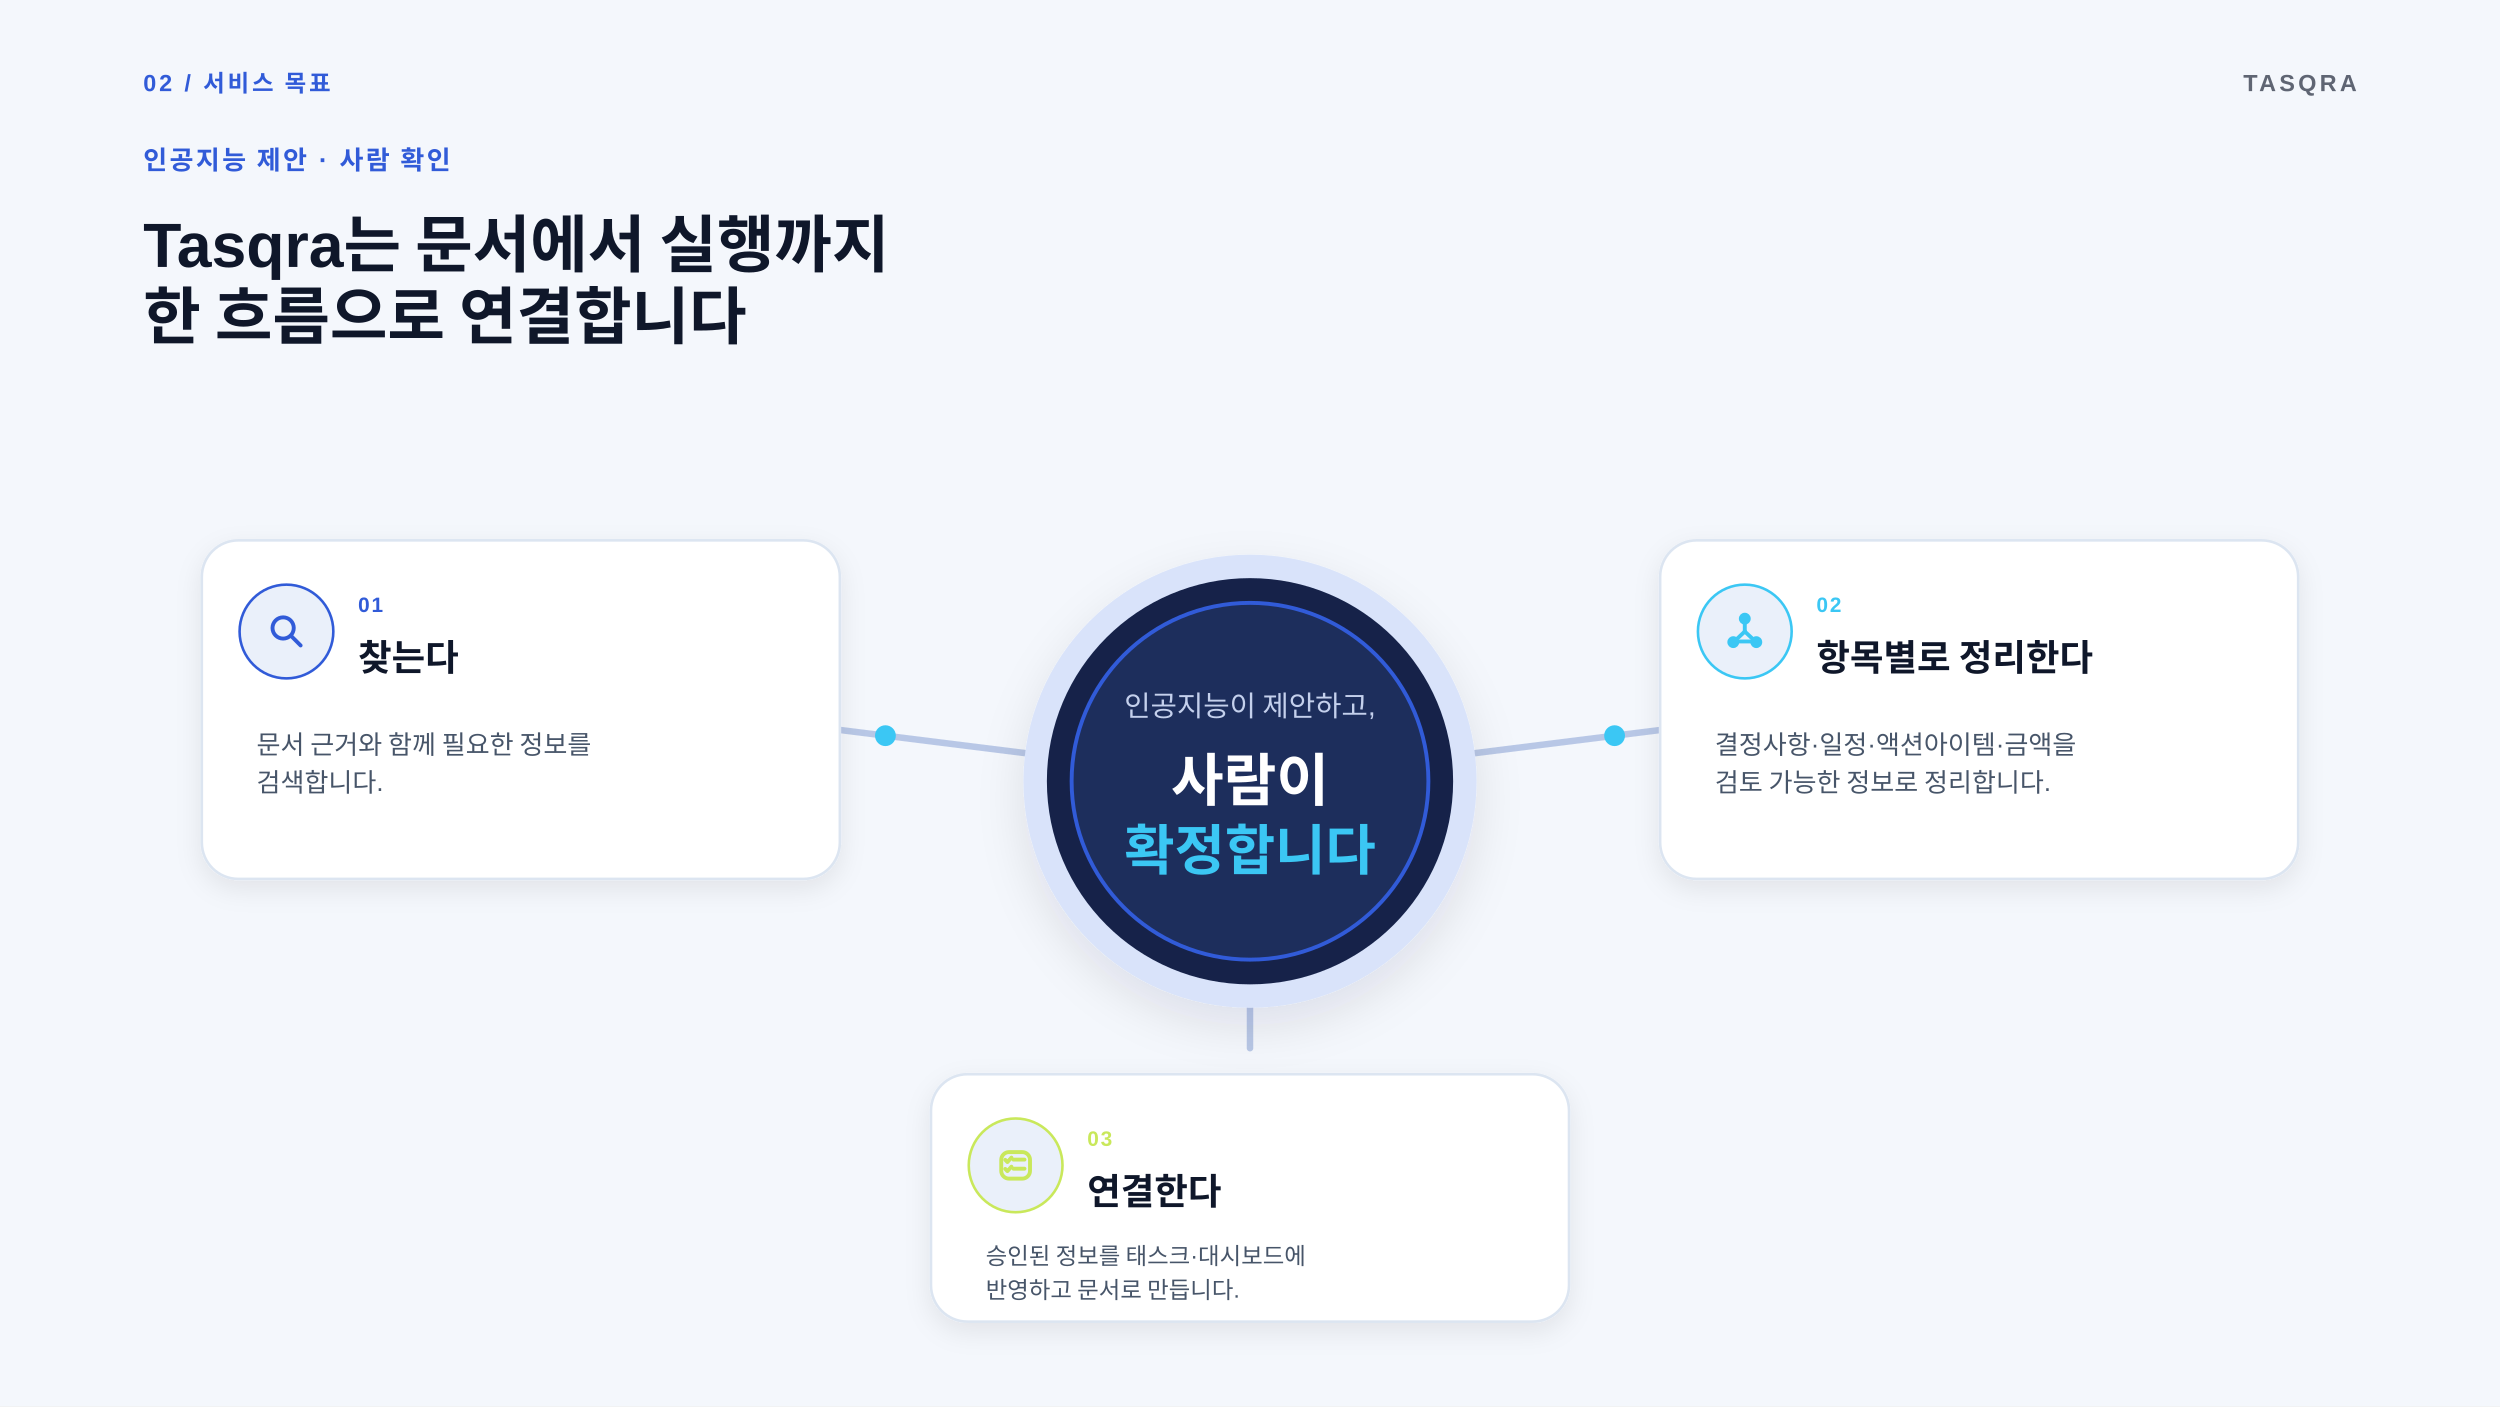
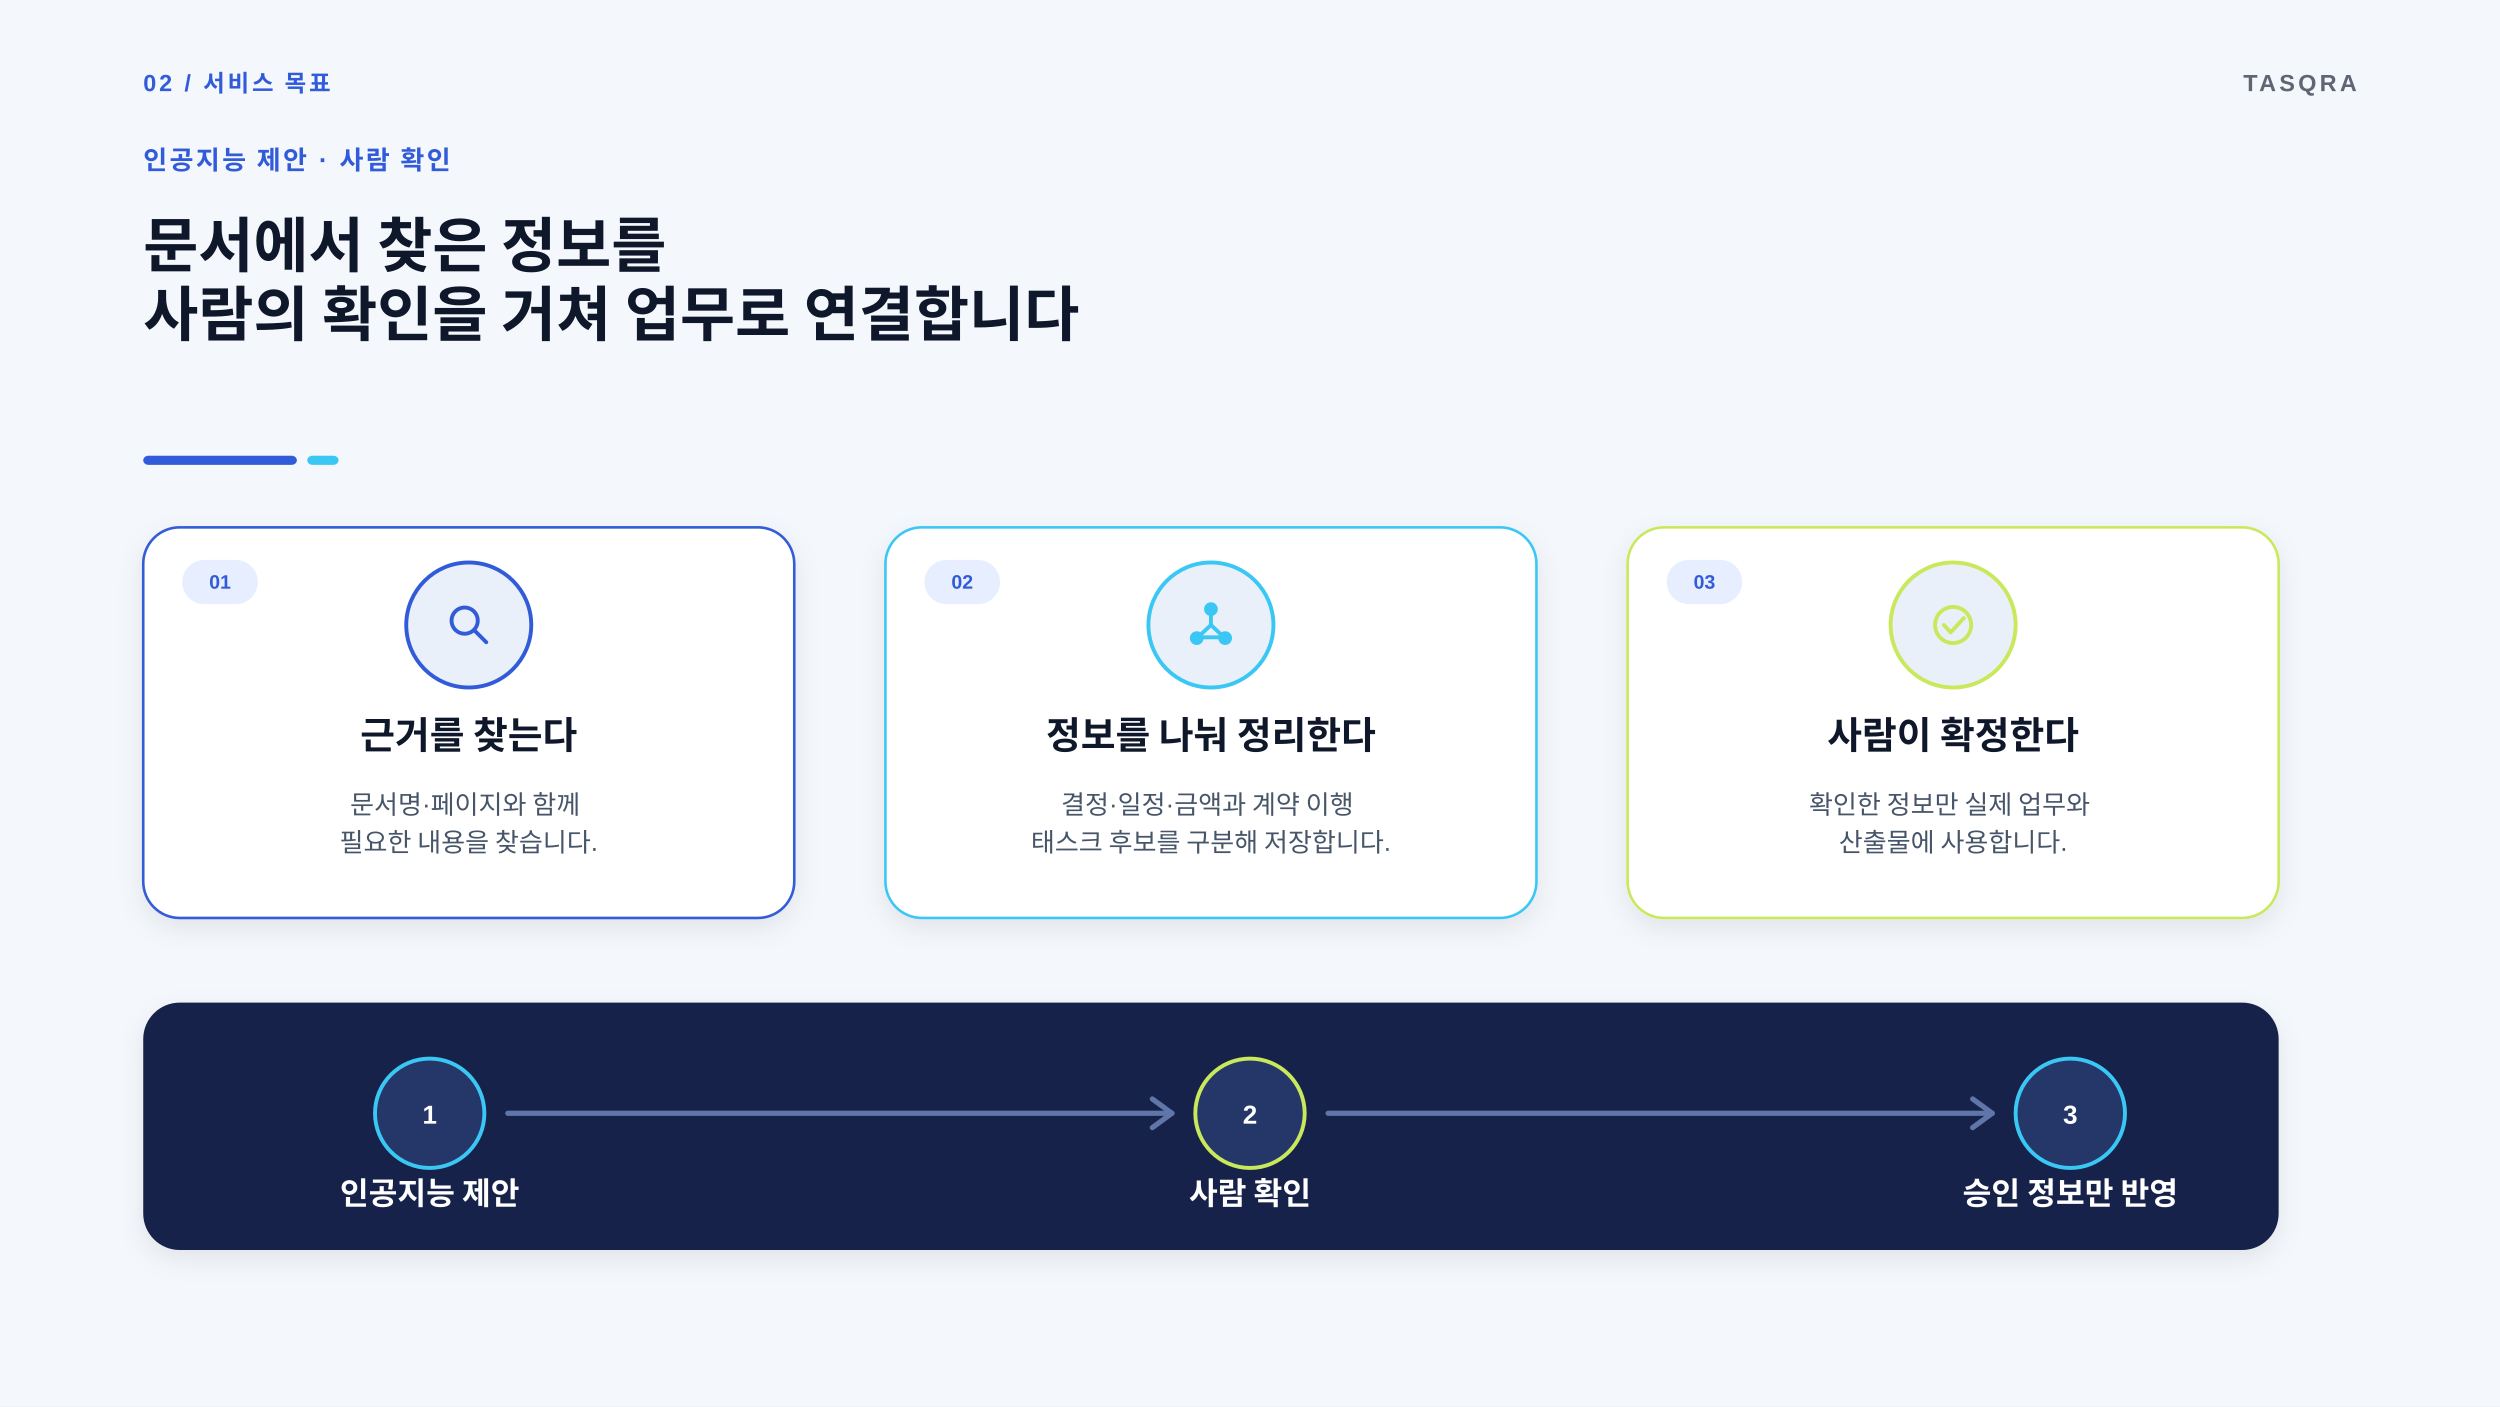
<svg xmlns="http://www.w3.org/2000/svg" width="1920" height="1080" viewBox="0 0 1920 1080">
  <defs>
    <style>@font-face{font-family:NotoKR;src:url("../../포트폴리오/NotoSansKR.ttf") format("truetype");} text{font-family:NotoKR,Arial,sans-serif;}</style>
    <filter id="shadow" x="-20%" y="-20%" width="140%" height="140%">
      <feDropShadow dx="0" dy="14" stdDeviation="18" flood-color="#0E162F" flood-opacity="0.10" />
    </filter>
    <filter id="softShadow" x="-20%" y="-20%" width="140%" height="140%">
      <feDropShadow dx="0" dy="7" stdDeviation="10" flood-color="#0E162F" flood-opacity="0.08" />
    </filter>
  </defs>
  <rect x="0" y="0" width="1920" height="1080" rx="0" fill="#F4F7FC" stroke="none" stroke-width="0" opacity="1" />
  <text x="110" y="70" font-family="NotoKR, Arial, sans-serif" font-size="18" font-weight="700" font-style="normal" fill="#315BD8" text-anchor="start" letter-spacing="2.2" opacity="1">02  /  서비스 목표</text>
  <text x="1810" y="70" font-family="NotoKR, Arial, sans-serif" font-size="18" font-weight="800" font-style="normal" fill="#0F172A" text-anchor="end" letter-spacing="2.5" opacity="0.65">TASQRA</text>
  <text x="110" y="130" font-family="NotoKR, Arial, sans-serif" font-size="20" font-weight="800" font-style="normal" fill="#315BD8" text-anchor="start" letter-spacing="1.8" opacity="1">인공지능 제안 · 사람 확인</text>
-   <text x="110" y="205" font-family="NotoKR, Arial, sans-serif" font-size="48" font-weight="800" fill="#0F172A" text-anchor="start">
-     <tspan x="110" dy="0">Tasqra는 문서에서 실행까지</tspan>
-     <tspan x="110" dy="55.2">한 흐름으로 연결합니다</tspan>
+   <text x="110" y="205" font-family="NotoKR, Arial, sans-serif" font-size="46" font-weight="800" fill="#0F172A" text-anchor="start">
+     <tspan x="110" dy="0">문서에서 찾은 정보를</tspan>
+     <tspan x="110" dy="52.9">사람의 확인을 거쳐 업무로 연결합니다</tspan>
  </text>
-   <line x1="960" y1="600" x2="400" y2="530" stroke="#B8C7E6" stroke-width="5" stroke-linecap="round" opacity="1" />
-   <circle cx="680.0" cy="565.0" r="8" fill="#3BC7F4" stroke="none" stroke-width="0" opacity="1" />
-   <line x1="960" y1="600" x2="1520" y2="530" stroke="#B8C7E6" stroke-width="5" stroke-linecap="round" opacity="1" />
-   <circle cx="1240.0" cy="565.0" r="8" fill="#3BC7F4" stroke="none" stroke-width="0" opacity="1" />
-   <line x1="960" y1="600" x2="960" y2="805" stroke="#B8C7E6" stroke-width="5" stroke-linecap="round" opacity="1" />
-   <circle cx="960.0" cy="702.5" r="8" fill="#3BC7F4" stroke="none" stroke-width="0" opacity="1" />
-   <circle cx="960" cy="600" r="165" fill="#16234A" stroke="#D9E3FA" stroke-width="18" opacity="1" filter="url(#shadow)" />
-   <circle cx="960" cy="600" r="137" fill="#1D2E5C" stroke="#315BD8" stroke-width="3" opacity="1" />
-   <text x="960" y="550" font-family="NotoKR, Arial, sans-serif" font-size="22" font-weight="500" font-style="normal" fill="#C4D0EC" text-anchor="middle" letter-spacing="0" opacity="1">인공지능이 제안하고,</text>
-   <text x="960" y="615" font-family="NotoKR, Arial, sans-serif" font-size="44" font-weight="800" font-style="normal" fill="#FFFFFF" text-anchor="middle" letter-spacing="0" opacity="1">사람이</text>
-   <text x="960" y="668" font-family="NotoKR, Arial, sans-serif" font-size="42" font-weight="800" font-style="normal" fill="#3BC7F4" text-anchor="middle" letter-spacing="0" opacity="1">확정합니다</text>
-   <rect x="155" y="415" width="490" height="260" rx="28" fill="#FFFFFF" stroke="#DCE5F1" stroke-width="2" opacity="1" filter="url(#softShadow)" />
-   <circle cx="220" cy="485" r="36" fill="#EAF0FA" stroke="#315BD8" stroke-width="2" opacity="1" />
+   <rect x="110" y="350" width="118" height="7" rx="4" fill="#315BD8" stroke="none" stroke-width="0" opacity="1" />
+   <rect x="236" y="350" width="24" height="7" rx="4" fill="#3BC7F4" stroke="none" stroke-width="0" opacity="1" />
+   <rect x="110" y="405" width="500" height="300" rx="28" fill="#FFFFFF" stroke="#315BD8" stroke-width="2" opacity="1" filter="url(#softShadow)" />
+   <circle cx="360" cy="480" r="48" fill="#EAF0FA" stroke="#315BD8" stroke-width="3" opacity="1" />
  <g fill="none" stroke="#315BD8" stroke-width="3" stroke-linecap="round">
-     <circle cx="217.45" cy="482.28" r="8.16" />
-     <line x1="223.4" y1="488.23" x2="230.88" y2="495.71" />
+     <circle cx="356.85" cy="476.64" r="10.08" />
+     <line x1="364.2" y1="483.99" x2="373.44" y2="493.23" />
  </g>
-   <text x="275" y="470" font-family="NotoKR, Arial, sans-serif" font-size="16" font-weight="800" font-style="normal" fill="#315BD8" text-anchor="start" letter-spacing="1.4" opacity="1">01</text>
-   <text x="275" y="515" font-family="NotoKR, Arial, sans-serif" font-size="28" font-weight="800" font-style="normal" fill="#0F172A" text-anchor="start" letter-spacing="0" opacity="1">찾는다</text>
-   <text x="197" y="579" font-family="NotoKR, Arial, sans-serif" font-size="20" font-weight="500" fill="#475569" text-anchor="start">
-     <tspan x="197" dy="0">문서 근거와 함께 필요한 정보를</tspan>
-     <tspan x="197" dy="29.0">검색합니다.</tspan>
+   <rect x="140" y="430" width="58" height="34" rx="17.0" fill="#E7EEFF" stroke="none" stroke-width="0" opacity="1" />
+   <text x="169.0" y="452.1" font-family="NotoKR, Arial, sans-serif" font-size="15" font-weight="700" font-style="normal" fill="#315BD8" text-anchor="middle" letter-spacing="0" opacity="1">01</text>
+   <text x="360" y="575" font-family="NotoKR, Arial, sans-serif" font-size="29" font-weight="800" font-style="normal" fill="#0F172A" text-anchor="middle" letter-spacing="0" opacity="1">근거를 찾는다</text>
+   <text x="360" y="625" font-family="NotoKR, Arial, sans-serif" font-size="20" font-weight="500" fill="#475569" text-anchor="middle">
+     <tspan x="360" dy="0">문서명·페이지와 함께</tspan>
+     <tspan x="360" dy="29.0">필요한 내용을 찾습니다.</tspan>
  </text>
-   <rect x="1275" y="415" width="490" height="260" rx="28" fill="#FFFFFF" stroke="#DCE5F1" stroke-width="2" opacity="1" filter="url(#softShadow)" />
-   <circle cx="1340" cy="485" r="36" fill="#EAF0FA" stroke="#3BC7F4" stroke-width="2" opacity="1" />
+   <rect x="680" y="405" width="500" height="300" rx="28" fill="#FFFFFF" stroke="#3BC7F4" stroke-width="2" opacity="1" filter="url(#softShadow)" />
+   <circle cx="930" cy="480" r="48" fill="#EAF0FA" stroke="#3BC7F4" stroke-width="3" opacity="1" />
  <g fill="none" stroke="#3BC7F4" stroke-width="3" stroke-linecap="round">
-     <line x1="1340" y1="476.16" x2="1340" y2="485" />
-     <line x1="1331.84" y1="492.65" x2="1348.16" y2="492.65" />
-     <line x1="1331.84" y1="492.65" x2="1340" y2="485" />
-     <line x1="1348.16" y1="492.65" x2="1340" y2="485" />
-     <circle cx="1340" cy="475.14" r="3.06" fill="#3BC7F4" />
-     <circle cx="1331.16" cy="493.16" r="3.06" fill="#3BC7F4" />
-     <circle cx="1348.84" cy="493.16" r="3.06" fill="#3BC7F4" />
+     <line x1="930" y1="469.08" x2="930" y2="480" />
+     <line x1="919.92" y1="489.45" x2="940.08" y2="489.45" />
+     <line x1="919.92" y1="489.45" x2="930" y2="480" />
+     <line x1="940.08" y1="489.45" x2="930" y2="480" />
+     <circle cx="930" cy="467.82" r="3.78" fill="#3BC7F4" />
+     <circle cx="919.08" cy="490.08" r="3.78" fill="#3BC7F4" />
+     <circle cx="940.92" cy="490.08" r="3.78" fill="#3BC7F4" />
  </g>
-   <text x="1395" y="470" font-family="NotoKR, Arial, sans-serif" font-size="16" font-weight="800" font-style="normal" fill="#3BC7F4" text-anchor="start" letter-spacing="1.4" opacity="1">02</text>
-   <text x="1395" y="515" font-family="NotoKR, Arial, sans-serif" font-size="28" font-weight="800" font-style="normal" fill="#0F172A" text-anchor="start" letter-spacing="0" opacity="1">항목별로 정리한다</text>
-   <text x="1317" y="579" font-family="NotoKR, Arial, sans-serif" font-size="20" font-weight="500" fill="#475569" text-anchor="start">
-     <tspan x="1317" dy="0">결정사항·일정·액션아이템·금액을</tspan>
-     <tspan x="1317" dy="29.0">검토 가능한 정보로 정리합니다.</tspan>
+   <rect x="710" y="430" width="58" height="34" rx="17.0" fill="#E7EEFF" stroke="none" stroke-width="0" opacity="1" />
+   <text x="739.0" y="452.1" font-family="NotoKR, Arial, sans-serif" font-size="15" font-weight="700" font-style="normal" fill="#315BD8" text-anchor="middle" letter-spacing="0" opacity="1">02</text>
+   <text x="930" y="575" font-family="NotoKR, Arial, sans-serif" font-size="29" font-weight="800" font-style="normal" fill="#0F172A" text-anchor="middle" letter-spacing="0" opacity="1">정보를 나눠 정리한다</text>
+   <text x="930" y="625" font-family="NotoKR, Arial, sans-serif" font-size="20" font-weight="500" fill="#475569" text-anchor="middle">
+     <tspan x="930" dy="0">결정·일정·금액과 계약 이행</tspan>
+     <tspan x="930" dy="29.0">태스크 후보를 구분해 저장합니다.</tspan>
  </text>
-   <rect x="715" y="825" width="490" height="190" rx="28" fill="#FFFFFF" stroke="#DCE5F1" stroke-width="2" opacity="1" filter="url(#softShadow)" />
-   <circle cx="780" cy="895" r="36" fill="#EAF0FA" stroke="#C9E85B" stroke-width="2" opacity="1" />
+   <rect x="1250" y="405" width="500" height="300" rx="28" fill="#FFFFFF" stroke="#C9E85B" stroke-width="2" opacity="1" filter="url(#softShadow)" />
+   <circle cx="1500" cy="480" r="48" fill="#EAF0FA" stroke="#C9E85B" stroke-width="3" opacity="1" />
  <g fill="none" stroke="#C9E85B" stroke-width="3" stroke-linecap="round" stroke-linejoin="round">
-     <rect x="768.95" y="884.8" width="22.1" height="20.4" rx="6" />
-     <path d="M 772.01 890.75 l 1.7 1.7 l 3.06 -3.4" />
-     <line x1="778.3" y1="890.58" x2="786.8" y2="890.58" />
-     <path d="M 772.01 897.72 l 1.7 1.7 l 3.06 -3.4" />
-     <line x1="778.3" y1="897.55" x2="786.8" y2="897.55" />
+     <circle cx="1500" cy="480" r="13.86" />
+     <path d="M 1492.86 480 l 5.25 5.67 l 10.08 -10.92" />
  </g>
-   <text x="835" y="880" font-family="NotoKR, Arial, sans-serif" font-size="16" font-weight="800" font-style="normal" fill="#C9E85B" text-anchor="start" letter-spacing="1.4" opacity="1">03</text>
-   <text x="835" y="925" font-family="NotoKR, Arial, sans-serif" font-size="28" font-weight="800" font-style="normal" fill="#0F172A" text-anchor="start" letter-spacing="0" opacity="1">연결한다</text>
-   <text x="757" y="971" font-family="NotoKR, Arial, sans-serif" font-size="18" font-weight="500" fill="#475569" text-anchor="start">
-     <tspan x="757" dy="0">승인된 정보를 태스크·대시보드에</tspan>
-     <tspan x="757" dy="26.1">반영하고 문서로 만듭니다.</tspan>
+   <rect x="1280" y="430" width="58" height="34" rx="17.0" fill="#E7EEFF" stroke="none" stroke-width="0" opacity="1" />
+   <text x="1309.0" y="452.1" font-family="NotoKR, Arial, sans-serif" font-size="15" font-weight="700" font-style="normal" fill="#315BD8" text-anchor="middle" letter-spacing="0" opacity="1">03</text>
+   <text x="1500" y="575" font-family="NotoKR, Arial, sans-serif" font-size="29" font-weight="800" font-style="normal" fill="#0F172A" text-anchor="middle" letter-spacing="0" opacity="1">사람이 확정한다</text>
+   <text x="1500" y="625" font-family="NotoKR, Arial, sans-serif" font-size="20" font-weight="500" fill="#475569" text-anchor="middle">
+     <tspan x="1500" dy="0">확인한 정보만 실제 업무와</tspan>
+     <tspan x="1500" dy="29.0">산출물에 사용합니다.</tspan>
  </text>
+   <rect x="110" y="770" width="1640" height="190" rx="28" fill="#16234A" stroke="none" stroke-width="0" opacity="1" filter="url(#softShadow)" />
+   <circle cx="330" cy="855" r="42" fill="#243768" stroke="#3BC7F4" stroke-width="3" opacity="1" />
+   <text x="330" y="863" font-family="NotoKR, Arial, sans-serif" font-size="20" font-weight="800" font-style="normal" fill="#FFFFFF" text-anchor="middle" letter-spacing="0" opacity="1">1</text>
+   <text x="330" y="925" font-family="NotoKR, Arial, sans-serif" font-size="24" font-weight="800" font-style="normal" fill="#FFFFFF" text-anchor="middle" letter-spacing="0" opacity="1">인공지능 제안</text>
+   <line x1="390" y1="855" x2="900" y2="855" stroke="#6076A8" stroke-width="4" stroke-linecap="round" opacity="1" />
+   <path d="M 885 844 L 900 855 L 885 866" fill="none" stroke="#6076A8" stroke-width="4" stroke-linecap="round" stroke-linejoin="round" />
+   <circle cx="960" cy="855" r="42" fill="#243768" stroke="#C9E85B" stroke-width="3" opacity="1" />
+   <text x="960" y="863" font-family="NotoKR, Arial, sans-serif" font-size="20" font-weight="800" font-style="normal" fill="#FFFFFF" text-anchor="middle" letter-spacing="0" opacity="1">2</text>
+   <text x="960" y="925" font-family="NotoKR, Arial, sans-serif" font-size="24" font-weight="800" font-style="normal" fill="#FFFFFF" text-anchor="middle" letter-spacing="0" opacity="1">사람 확인</text>
+   <line x1="1020" y1="855" x2="1530" y2="855" stroke="#6076A8" stroke-width="4" stroke-linecap="round" opacity="1" />
+   <path d="M 1515 844 L 1530 855 L 1515 866" fill="none" stroke="#6076A8" stroke-width="4" stroke-linecap="round" stroke-linejoin="round" />
+   <circle cx="1590" cy="855" r="42" fill="#243768" stroke="#3BC7F4" stroke-width="3" opacity="1" />
+   <text x="1590" y="863" font-family="NotoKR, Arial, sans-serif" font-size="20" font-weight="800" font-style="normal" fill="#FFFFFF" text-anchor="middle" letter-spacing="0" opacity="1">3</text>
+   <text x="1590" y="925" font-family="NotoKR, Arial, sans-serif" font-size="24" font-weight="800" font-style="normal" fill="#FFFFFF" text-anchor="middle" letter-spacing="0" opacity="1">승인 정보만 반영</text>
</svg>
